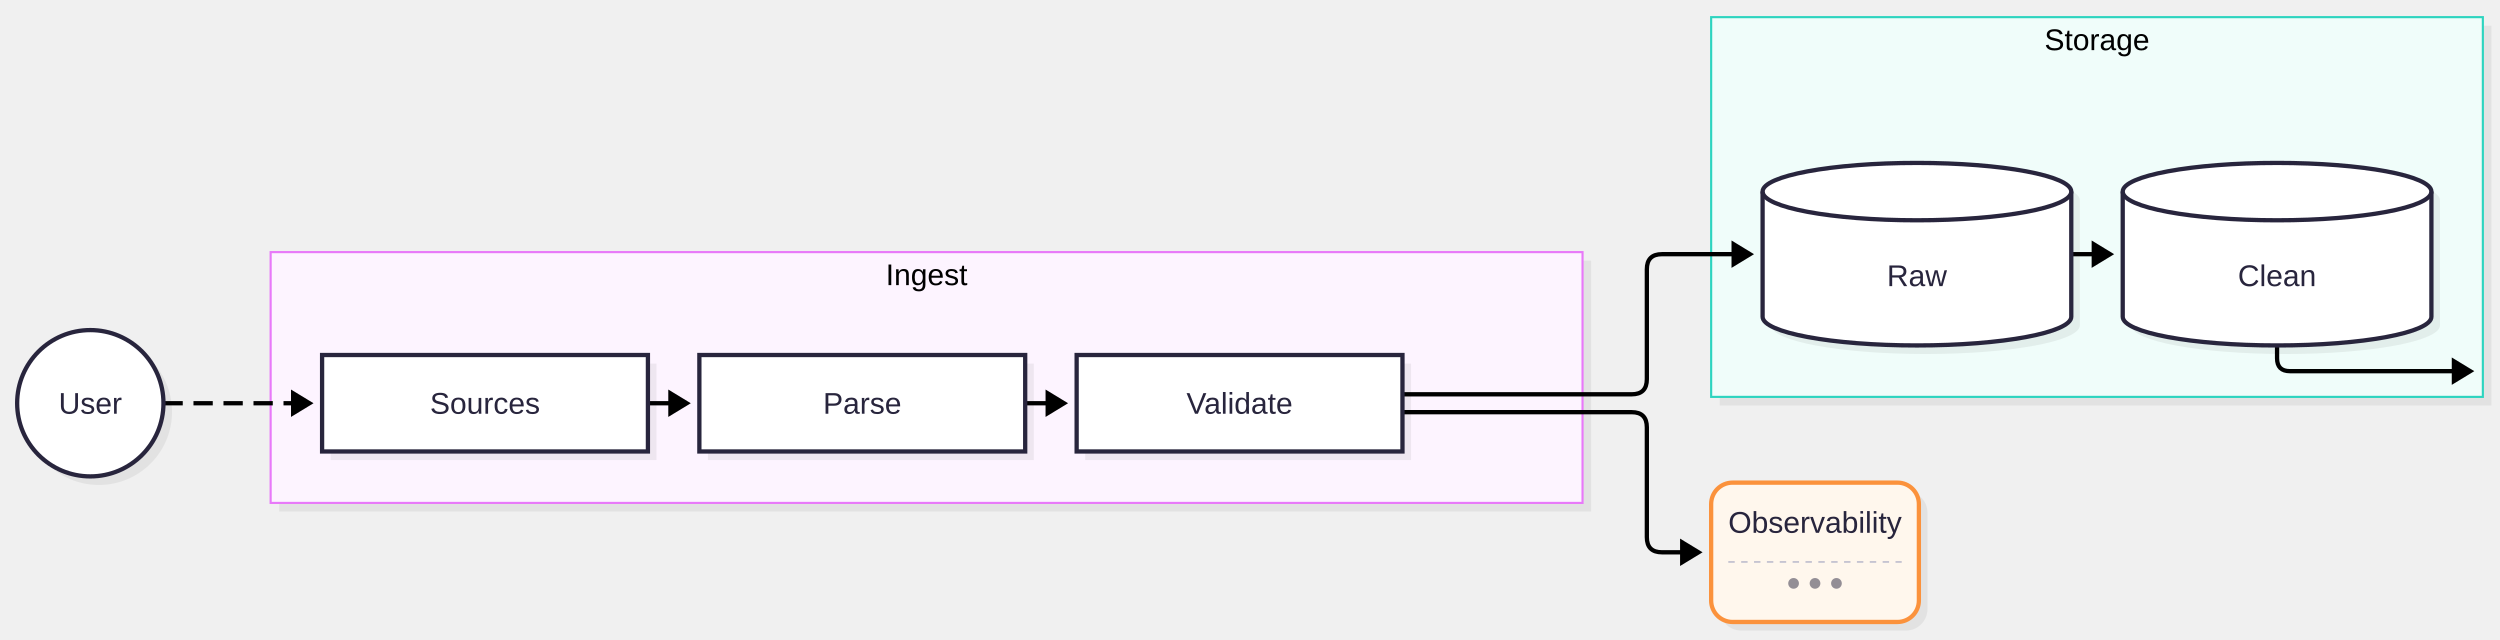
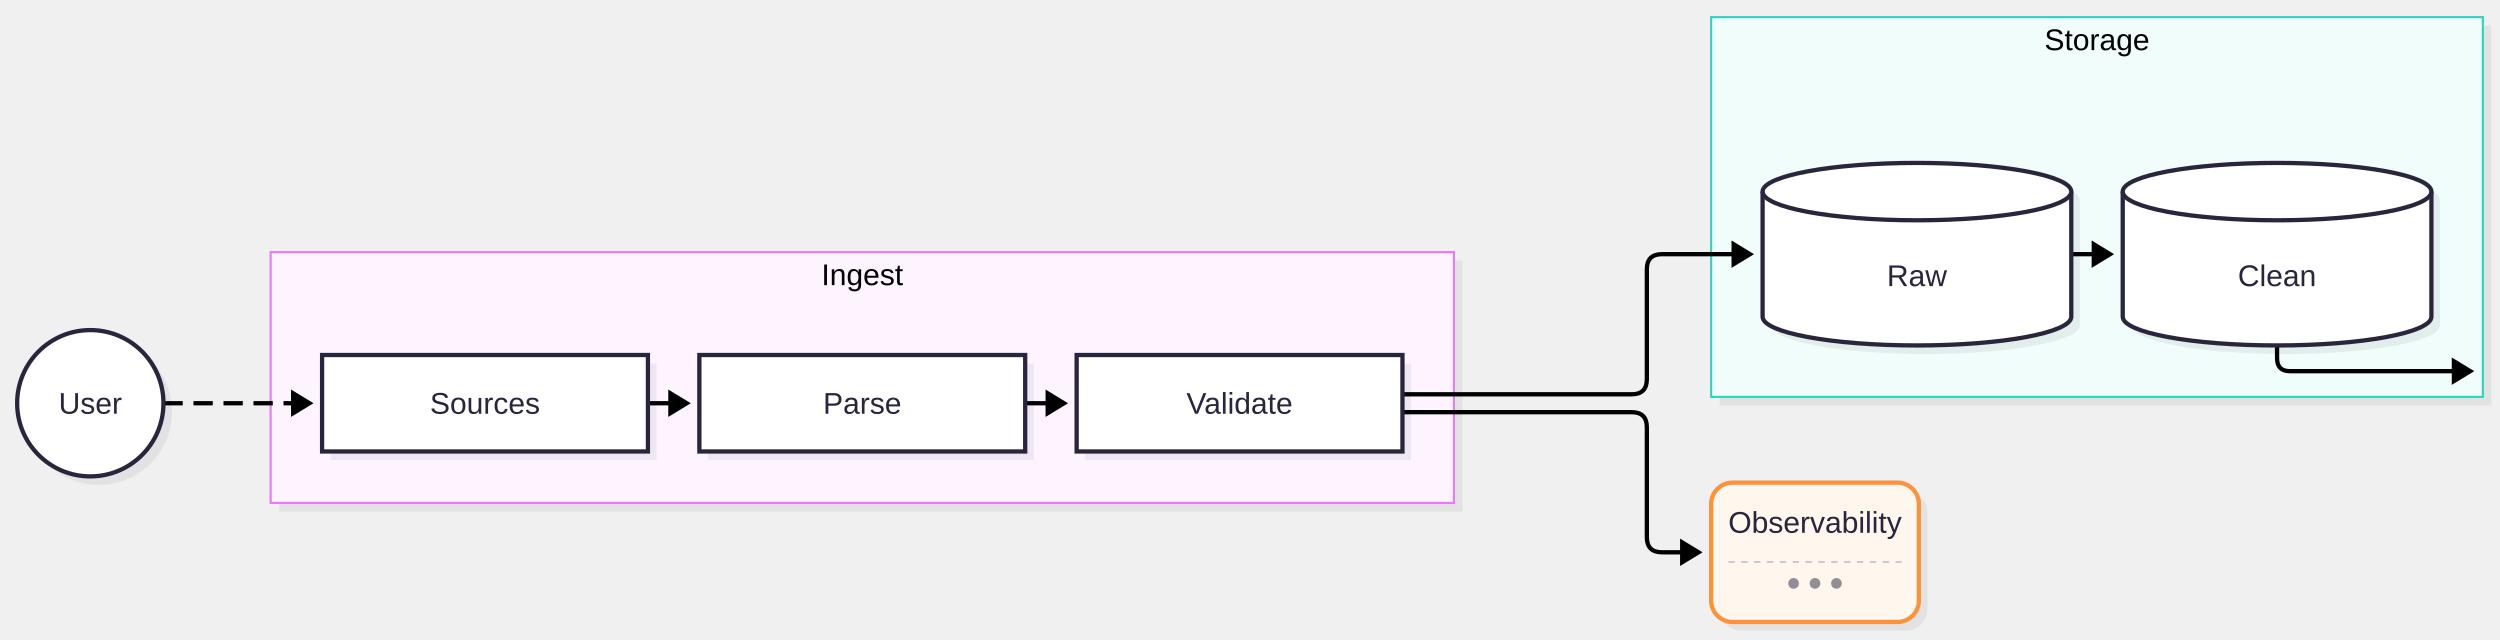
<svg xmlns="http://www.w3.org/2000/svg" id="my-svg" width="100%" class="flowchart" style="max-width: 1166.255px; background-color: white;" viewBox="-8 -8 1166.255 298.149" role="graphics-document document" aria-roledescription="flowchart-v2">
  <style>#my-svg{font-family:"Recursive Variable", arial, sans-serif;font-size:16px;}#my-svg text{font-family:"Recursive Variable", arial, sans-serif;}</style>
  <g>
    <g class="clusters">
      <g id="cluster-ingest" class="cluster">
-         <rect class="drop-shadow" x="122.255" y="113.612" width="612" height="117" fill="#000000" stroke="none" opacity="0.06" />
-         <rect x="118.255" y="109.612" width="612" height="117" fill="#FDF4FF" stroke="#E879F9" stroke-width="1" />
-         <text class="cluster-label" x="424.255" y="125.012" text-anchor="middle" font-size="14" fill="#000000">Ingest</text>
+         <rect class="drop-shadow" x="122.255" y="113.612" width="552" height="117" fill="#000000" stroke="none" opacity="0.06" />
+         <rect x="118.255" y="109.612" width="552" height="117" fill="#FDF4FF" stroke="#E879F9" stroke-width="1" />
+         <text class="cluster-label" x="394.255" y="125.012" text-anchor="middle" font-size="14" fill="#000000">Ingest</text>
      </g>
      <g id="cluster-store" class="cluster">
        <rect class="drop-shadow" x="794.255" y="4" width="360" height="177.149" fill="#000000" stroke="none" opacity="0.06" />
        <rect x="790.255" y="0" width="360" height="177.149" fill="#F0FDFA" stroke="#2DD4BF" stroke-width="1" />
        <text class="cluster-label" x="970.255" y="15.4" text-anchor="middle" font-size="14" fill="#000000">Storage</text>
      </g>
    </g>
    <g class="edgePaths">
      <g id="L-src-parse-0" class="edgePath">
        <path class="flowchart-link LS-src LE-parse" d="M294.255,180.112L310.255,180.112" fill="none" stroke="#000000" stroke-width="2" />
        <path class="marker" d="M303.755,173.72L314.255,180.112L303.755,186.503Z" fill="#000000" stroke="#000000" stroke-width="0" />
      </g>
      <g id="L-parse-validate-1" class="edgePath">
        <path class="flowchart-link LS-parse LE-validate" d="M470.255,180.112L486.255,180.112" fill="none" stroke="#000000" stroke-width="2" />
        <path class="marker" d="M479.755,173.72L490.255,180.112L479.755,186.503Z" fill="#000000" stroke="#000000" stroke-width="0" />
      </g>
      <g id="L-raw-clean-2" class="edgePath">
        <path class="flowchart-link LS-raw LE-clean" d="M958.255,110.574L974.255,110.574" fill="none" stroke="#000000" stroke-width="2" />
        <path class="marker" d="M967.755,104.183L978.255,110.574L967.755,116.966Z" fill="#000000" stroke="#000000" stroke-width="0" />
      </g>
      <g id="L-user-src-3" class="edgePath">
        <path class="flowchart-link LS-user LE-src" d="M68.255,180.112L134.255,180.112" fill="none" stroke="#000000" stroke-width="2" stroke-dasharray="9 5" />
        <path class="marker" d="M127.755,173.72L138.255,180.112L127.755,186.503Z" fill="#000000" stroke="#000000" stroke-width="0" />
      </g>
      <g id="L-validate-raw-4" class="edgePath">
        <path class="flowchart-link LS-validate LE-raw" d="M646.255,175.945L753.184,175.945C757.898,175.945,760.255,173.588,760.255,168.874L760.255,117.645C760.255,112.931,762.612,110.574,767.326,110.574L806.255,110.574" fill="none" stroke="#000000" stroke-width="2" />
        <path class="marker" d="M799.755,104.183L810.255,110.574L799.755,116.966Z" fill="#000000" stroke="#000000" stroke-width="0" />
      </g>
      <g id="L-validate-observability-5" class="edgePath">
        <path class="flowchart-link LS-validate LE-observability" d="M646.255,184.278L753.184,184.278C757.898,184.278,760.255,186.635,760.255,191.349L760.255,242.578C760.255,247.292,762.612,249.649,767.326,249.649L782.255,249.649" fill="none" stroke="#000000" stroke-width="2" />
        <path class="marker" d="M775.755,243.257L786.255,249.649L775.755,256.04Z" fill="#000000" stroke="#000000" stroke-width="0" />
      </g>
      <g id="L-clean-store-6" class="edgePath">
        <path class="flowchart-link LS-clean LE-store" d="M1054.255,153.149L1054.255,159.149C1054.255,163.149,1056.255,165.149,1060.255,165.149L1142.255,165.149" fill="none" stroke="#000000" stroke-width="2" />
        <path class="marker" d="M1135.755,158.757L1146.255,165.149L1135.755,171.54Z" fill="#000000" stroke="#000000" stroke-width="0" />
      </g>
    </g>
    <g class="nodes">
      <g id="flowchart-observability-0" class="node default">
        <rect class="drop-shadow" x="794.255" y="221.149" width="96.906" height="65" rx="10" ry="10" fill="#000000" stroke="none" opacity="0.06" />
        <rect class="basic label-container" x="790.255" y="217.149" width="96.906" height="65" rx="10" ry="10" fill="#FFF7ED" stroke="#FB923C" stroke-width="2" />
        <path class="collapsed-separator" d="M798.255,254.149L879.161,254.149" fill="none" stroke="#BDBCCC" stroke-width="0.75" stroke-dasharray="3 3" />
        <circle class="collapsed-indicator" cx="828.708" cy="264.149" r="2.5" fill="#28253D" stroke="none" opacity="0.5" />
        <circle class="collapsed-indicator" cx="838.708" cy="264.149" r="2.5" fill="#28253D" stroke="none" opacity="0.5" />
        <circle class="collapsed-indicator" cx="848.708" cy="264.149" r="2.5" fill="#28253D" stroke="none" opacity="0.5" />
        <text class="nodeLabel" x="838.708" y="240.549" text-anchor="middle" font-size="14" fill="#28253D">Observability</text>
      </g>
      <g id="flowchart-src-1" class="node default">
        <rect class="drop-shadow" x="146.255" y="161.612" width="152" height="45" fill="#000000" stroke="none" opacity="0.06" />
        <rect class="basic label-container" x="142.255" y="157.612" width="152" height="45" fill="#ffffff" stroke="#28253D" stroke-width="2" />
        <text class="nodeLabel" x="218.255" y="185.012" text-anchor="middle" font-size="14" fill="#28253D">Sources</text>
      </g>
      <g id="flowchart-parse-2" class="node default">
        <rect class="drop-shadow" x="322.255" y="161.612" width="152" height="45" fill="#000000" stroke="none" opacity="0.06" />
        <rect class="basic label-container" x="318.255" y="157.612" width="152" height="45" fill="#ffffff" stroke="#28253D" stroke-width="2" />
        <text class="nodeLabel" x="394.255" y="185.012" text-anchor="middle" font-size="14" fill="#28253D">Parse</text>
      </g>
      <g id="flowchart-validate-3" class="node default">
        <rect class="drop-shadow" x="498.255" y="161.612" width="152" height="45" fill="#000000" stroke="none" opacity="0.06" />
        <rect class="basic label-container" x="494.255" y="157.612" width="152" height="45" fill="#ffffff" stroke="#28253D" stroke-width="2" />
        <text class="nodeLabel" x="570.255" y="185.012" text-anchor="middle" font-size="14" fill="#28253D">Validate</text>
      </g>
      <g id="flowchart-raw-4" class="node default">
        <path class="drop-shadow" d="M818.255,85.383L818.255,143.766C818.255,151.157,850.491,157.149,890.255,157.149C930.02,157.149,962.255,151.157,962.255,143.766L962.255,85.383C962.255,77.992,930.02,72,890.255,72C850.491,72,818.255,77.992,818.255,85.383Z" fill="#000000" stroke="none" opacity="0.06" />
        <path class="basic label-container" d="M814.255,81.383L814.255,139.766C814.255,147.157,846.491,153.149,886.255,153.149C926.02,153.149,958.255,147.157,958.255,139.766L958.255,81.383C958.255,73.992,926.02,68,886.255,68C846.491,68,814.255,73.992,814.255,81.383Z" fill="#ffffff" stroke="#28253D" stroke-width="2" />
        <path d="M814.255,81.383C814.255,88.774,846.491,94.766,886.255,94.766C926.02,94.766,958.255,88.774,958.255,81.383" fill="none" stroke="#28253D" stroke-width="2" />
        <text class="nodeLabel" x="886.255" y="125.474" text-anchor="middle" font-size="14" fill="#28253D">Raw</text>
      </g>
      <g id="flowchart-clean-5" class="node default">
        <path class="drop-shadow" d="M986.255,85.383L986.255,143.766C986.255,151.157,1018.491,157.149,1058.255,157.149C1098.02,157.149,1130.255,151.157,1130.255,143.766L1130.255,85.383C1130.255,77.992,1098.02,72,1058.255,72C1018.491,72,986.255,77.992,986.255,85.383Z" fill="#000000" stroke="none" opacity="0.06" />
        <path class="basic label-container" d="M982.255,81.383L982.255,139.766C982.255,147.157,1014.491,153.149,1054.255,153.149C1094.02,153.149,1126.255,147.157,1126.255,139.766L1126.255,81.383C1126.255,73.992,1094.02,68,1054.255,68C1014.491,68,982.255,73.992,982.255,81.383Z" fill="#ffffff" stroke="#28253D" stroke-width="2" />
        <path d="M982.255,81.383C982.255,88.774,1014.491,94.766,1054.255,94.766C1094.02,94.766,1126.255,88.774,1126.255,81.383" fill="none" stroke="#28253D" stroke-width="2" />
        <text class="nodeLabel" x="1054.255" y="125.474" text-anchor="middle" font-size="14" fill="#28253D">Clean</text>
      </g>
      <g id="flowchart-user-6" class="node default">
        <circle class="drop-shadow" cx="38.128" cy="184.112" r="34.128" fill="#000000" stroke="none" opacity="0.06" />
        <circle class="basic label-container" cx="34.128" cy="180.112" r="34.128" fill="#ffffff" stroke="#28253D" stroke-width="2" />
        <text class="nodeLabel" x="34.128" y="185.012" text-anchor="middle" font-size="14" fill="#28253D">User</text>
      </g>
    </g>
  </g>
</svg>
